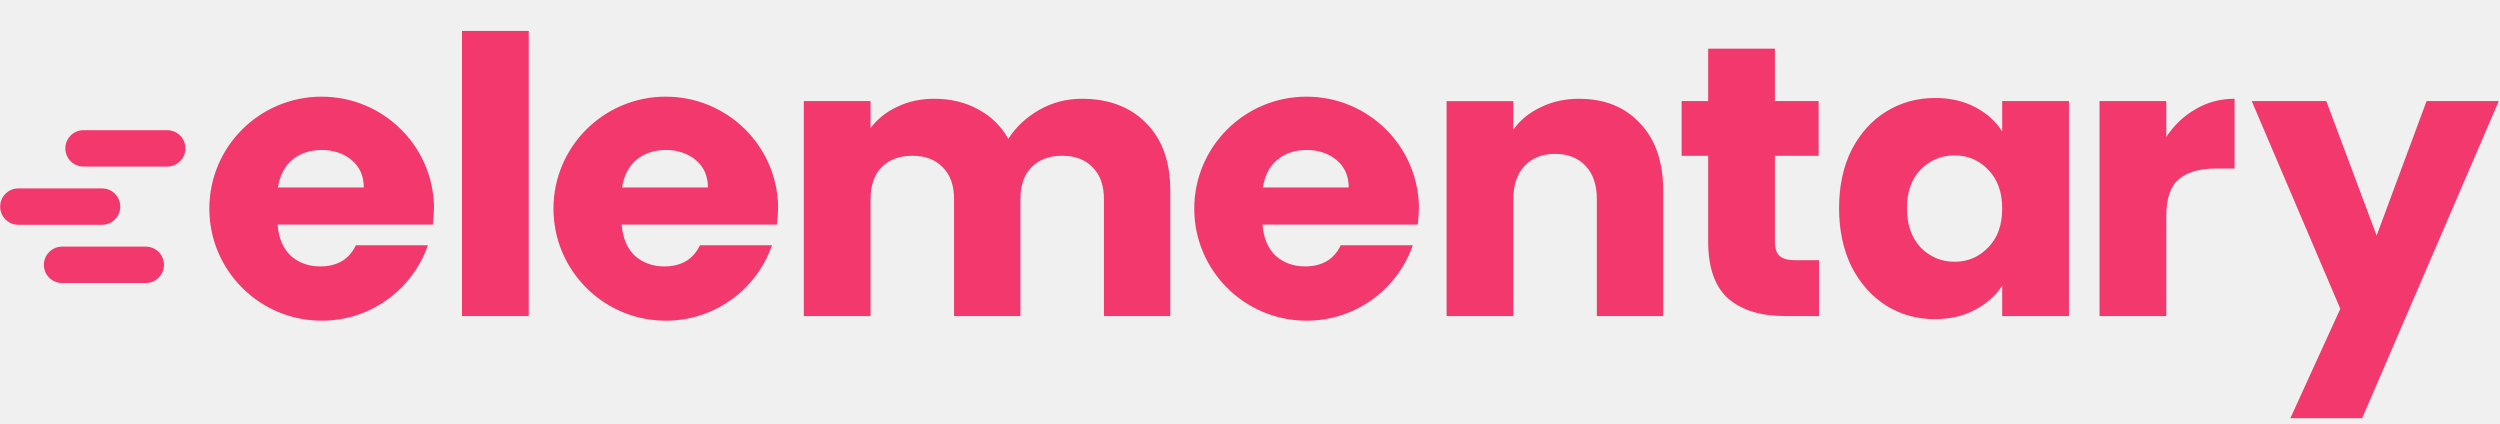
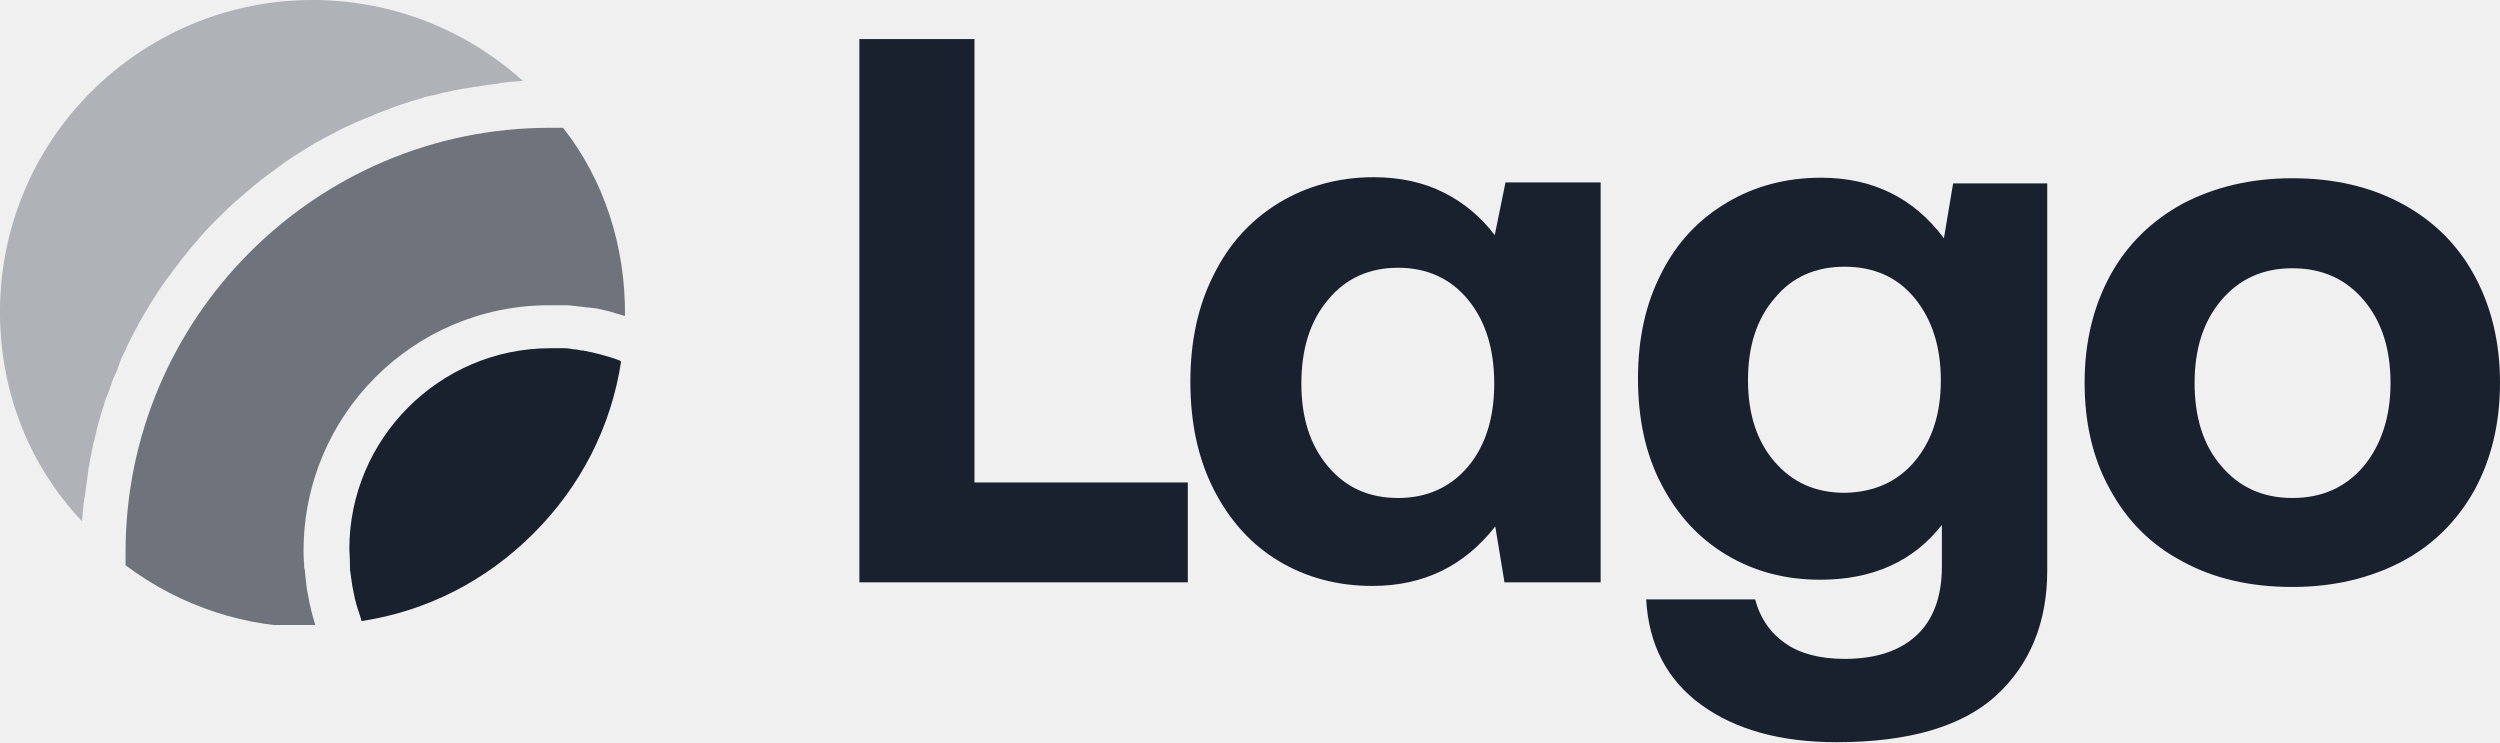
- <svg xmlns="http://www.w3.org/2000/svg" width="520" height="88" viewBox="0 0 520 88" fill="none">
-   <path fill-rule="evenodd" clip-rule="evenodd" d="M96.095 6.437H109.979V65.742H96.095V6.437ZM115.119 43.403C115.118 30.534 125.579 20.102 138.487 20.102L138.493 20.108C151.26 20.108 161.627 30.316 161.853 42.992C161.835 44.189 161.762 45.428 161.611 46.717H129.312C129.537 49.535 130.453 51.7 132.067 53.218C133.735 54.681 135.767 55.413 138.157 55.413C141.717 55.413 144.198 53.949 145.586 51.022H160.574C157.409 60.148 148.718 66.703 138.491 66.703C125.584 66.703 115.12 56.272 115.119 43.403ZM129.391 38.988H147.247C147.247 36.605 146.409 34.713 144.741 33.304C143.073 31.895 140.871 31.193 138.482 31.193C136.092 31.193 134.06 31.87 132.392 33.225C130.78 34.578 129.78 36.499 129.391 38.988ZM66.899 20.102C53.992 20.102 43.534 30.534 43.541 43.403C43.547 56.272 54.016 66.703 66.923 66.703C77.149 66.703 85.837 60.148 88.999 51.022H74.011C72.624 53.949 70.144 55.413 66.583 55.413C64.194 55.413 62.161 54.681 60.493 53.218C58.878 51.7 57.962 49.535 57.736 46.717H90.034C90.185 45.428 90.257 44.189 90.275 42.992C90.044 30.316 79.673 20.108 66.905 20.108L66.899 20.102ZM75.667 38.988H57.812C58.199 36.499 59.199 34.578 60.81 33.225C62.477 31.87 64.509 31.193 66.899 31.193C69.288 31.193 71.49 31.895 73.159 33.304C74.828 34.713 75.666 36.605 75.667 38.988ZM216.146 22.867C218.851 21.32 221.804 20.546 224.993 20.545C230.614 20.546 235.084 22.227 238.383 25.594C241.737 28.957 243.417 33.631 243.417 39.618V65.742H229.618V41.456C229.618 38.572 228.836 36.352 227.265 34.804C225.748 33.202 223.637 32.398 220.932 32.398C218.227 32.398 216.092 33.202 214.521 34.804C213.004 36.352 212.246 38.572 212.246 41.456V65.742H198.447V41.456C198.447 38.572 197.665 36.352 196.094 34.804C194.577 33.202 192.466 32.398 189.761 32.398C187.056 32.398 184.921 33.202 183.35 34.804C181.833 36.352 181.075 38.572 181.075 41.456V65.742H167.191V21.023H181.075V26.634C182.483 24.766 184.32 23.297 186.595 22.226C188.87 21.107 191.441 20.545 194.31 20.545C197.719 20.545 200.752 21.265 203.403 22.71C206.108 24.149 208.219 26.205 209.735 28.878C211.3 26.423 213.441 24.415 216.146 22.867ZM328.494 20.545C325.516 20.545 322.841 21.132 320.457 22.311C318.073 23.436 316.181 24.984 314.774 26.961V21.029H300.889V65.748H314.774V41.462C314.774 38.469 315.556 36.147 317.127 34.49C318.698 32.833 320.809 32.005 323.459 32.005C326.11 32.005 328.221 32.833 329.792 34.49C331.363 36.147 332.145 38.469 332.145 41.462V65.748H345.945V39.624C345.945 33.692 344.349 29.047 341.153 25.679C338.017 22.262 333.789 20.551 328.488 20.551L328.494 20.545ZM369.182 50.357C369.182 51.694 369.509 52.655 370.158 53.242V53.236C370.807 53.822 371.887 54.119 373.403 54.119H378.353V65.742H371.293C366.258 65.742 362.334 64.544 359.519 62.137C356.705 59.676 355.298 55.697 355.298 50.194V32.403H349.778V21.022H355.298V10.125H369.182V21.022H378.274V32.403H369.182V50.357ZM416.457 27.354C415.159 25.268 413.291 23.587 410.859 22.305C408.475 21.023 405.691 20.382 402.494 20.382C398.758 20.382 395.379 21.319 392.347 23.188C389.314 25.056 386.906 27.729 385.122 31.2C383.388 34.671 382.526 38.705 382.526 43.301C382.526 47.897 383.394 51.954 385.122 55.48C386.906 58.951 389.314 61.648 392.347 63.577C395.379 65.445 398.734 66.383 402.415 66.383C405.606 66.383 408.396 65.742 410.774 64.46C413.212 63.178 415.105 61.497 416.457 59.41V65.742H430.341V21.023H416.457V27.354ZM413.534 51.477C411.641 53.454 409.312 54.44 406.552 54.44C403.792 54.44 401.439 53.454 399.486 51.477C397.593 49.445 396.647 46.723 396.647 43.301C396.647 39.878 397.593 37.211 399.486 35.288C401.433 33.311 403.786 32.325 406.552 32.325C409.318 32.325 411.641 33.311 413.534 35.288C415.481 37.266 416.457 39.963 416.457 43.385C416.457 46.808 415.487 49.505 413.534 51.483V51.477ZM450.587 21.023V28.479C452.212 26.024 454.238 24.101 456.677 22.71C459.109 21.265 461.814 20.545 464.792 20.545V35.052H460.977C457.514 35.052 454.912 35.802 453.183 37.296C451.454 38.735 450.587 41.299 450.587 44.988V65.742H436.703V21.023H450.587ZM494.338 48.997L483.869 21.023H468.359L486.786 64.224L476.396 86.98H491.335L519.746 21.023H504.728L494.338 48.997ZM248.403 43.402C248.403 30.534 258.866 20.102 271.774 20.102L271.78 20.108C284.548 20.108 294.914 30.316 295.139 42.991C295.12 44.188 295.048 45.428 294.896 46.716H262.597C262.821 49.534 263.737 51.699 265.351 53.217C267.019 54.68 269.051 55.412 271.441 55.412C275.001 55.412 277.482 53.948 278.871 51.022H293.859C290.693 60.147 282.001 66.702 271.774 66.702C258.867 66.702 248.404 56.27 248.403 43.402ZM262.677 38.988C263.065 36.499 264.066 34.578 265.678 33.225C267.346 31.87 269.378 31.193 271.768 31.193C274.158 31.193 276.359 31.894 278.027 33.303C279.695 34.712 280.533 36.605 280.533 38.988H262.677Z" fill="#F2386C" />
-   <rect x="0.033" y="39.188" width="24.979" height="7.569" rx="3.785" fill="#F2386C" />
-   <rect x="13.59" y="27.078" width="24.979" height="7.569" rx="3.785" fill="#F2386C" />
-   <rect x="9.126" y="51.299" width="24.979" height="7.569" rx="3.785" fill="#F2386C" />
+ <svg xmlns="http://www.w3.org/2000/svg" width="128" height="38" viewBox="0 0 128 38" fill="none">
+   <g clip-path="url(#clip0_456_277)">
+     <g clip-path="url(#clip1_456_277)">
+       <path d="M111.761 28.755C110.137 27.907 108.906 26.662 108.041 25.073C107.151 23.483 106.732 21.656 106.732 19.589C106.732 17.523 107.177 15.695 108.041 14.106C108.906 12.517 110.163 11.298 111.761 10.424C113.384 9.576 115.244 9.126 117.366 9.126C119.487 9.126 121.347 9.55 122.971 10.424C124.595 11.298 125.826 12.517 126.69 14.106C127.555 15.695 128 17.523 128 19.589C128 21.682 127.555 23.51 126.69 25.099C125.8 26.689 124.569 27.907 122.971 28.755C121.347 29.603 119.487 30.053 117.366 30.053C115.244 30.053 113.358 29.629 111.761 28.755ZM121.033 23.854C121.923 22.768 122.395 21.338 122.395 19.616C122.395 17.868 121.949 16.464 121.033 15.377C120.116 14.291 118.911 13.735 117.366 13.735C115.847 13.735 114.642 14.291 113.725 15.377C112.808 16.464 112.363 17.868 112.363 19.616C112.363 21.364 112.808 22.795 113.725 23.854C114.642 24.94 115.847 25.497 117.366 25.497C118.911 25.497 120.116 24.94 121.033 23.854Z" fill="#19212E" />
+       <path d="M104.819 9.391V29.205C104.819 31.881 103.929 34.026 102.2 35.616C100.445 37.205 97.721 38 94.028 38C91.173 38 88.868 37.364 87.113 36.093C85.358 34.821 84.415 33.02 84.284 30.689H89.863C90.125 31.669 90.649 32.411 91.409 32.94C92.168 33.47 93.19 33.735 94.447 33.735C96.019 33.735 97.25 33.338 98.114 32.543C98.978 31.748 99.424 30.556 99.424 29.02V26.874C97.957 28.755 95.862 29.682 93.19 29.682C91.409 29.682 89.811 29.258 88.397 28.411C86.982 27.563 85.882 26.371 85.07 24.808C84.258 23.272 83.865 21.444 83.865 19.378C83.865 17.338 84.258 15.537 85.07 13.973C85.856 12.411 86.982 11.219 88.423 10.371C89.837 9.523 91.461 9.099 93.242 9.099C95.888 9.099 97.983 10.133 99.528 12.199L100 9.391H104.819ZM98.036 23.616C98.926 22.556 99.371 21.179 99.371 19.483C99.371 17.762 98.926 16.358 98.036 15.272C97.145 14.185 95.94 13.656 94.447 13.656C92.954 13.656 91.749 14.185 90.859 15.272C89.942 16.331 89.497 17.735 89.497 19.457C89.497 21.179 89.942 22.583 90.859 23.642C91.775 24.702 92.954 25.232 94.447 25.232C95.94 25.205 97.145 24.675 98.036 23.616Z" fill="#19212E" />
+       <path d="M81.953 9.391V29.815H77.029L76.558 26.954C74.96 28.993 72.864 30 70.271 30C68.49 30 66.892 29.576 65.478 28.729C64.064 27.881 62.964 26.662 62.151 25.073C61.34 23.483 60.947 21.656 60.947 19.536C60.947 17.47 61.34 15.642 62.151 14.053C62.937 12.464 64.064 11.245 65.504 10.371C66.919 9.523 68.543 9.073 70.324 9.073C71.686 9.073 72.891 9.338 73.938 9.868C74.986 10.397 75.85 11.139 76.531 12.04L77.081 9.338H81.953V9.391ZM75.169 23.881C76.06 22.821 76.505 21.391 76.505 19.642C76.505 17.868 76.06 16.437 75.169 15.351C74.279 14.265 73.074 13.709 71.581 13.709C70.088 13.709 68.883 14.265 67.993 15.351C67.076 16.437 66.63 17.868 66.63 19.642C66.63 21.391 67.076 22.795 67.993 23.881C68.909 24.967 70.088 25.497 71.581 25.497C73.074 25.497 74.279 24.94 75.169 23.881Z" fill="#19212E" />
+       <path d="M44 29.815V2H49.893V24.702H60.816V29.815H44Z" fill="#19212E" />
+     </g>
+     <g clip-path="url(#clip2_456_277)">
+       <g clip-path="url(#clip3_456_277)">
+         <path d="M31.8 18.514C31.286 21.857 29.743 24.886 27.314 27.314C24.886 29.743 21.857 31.286 18.514 31.8C18.514 31.771 18.486 31.743 18.486 31.714V31.686C18.457 31.629 18.457 31.6 18.429 31.514C18.4 31.429 18.371 31.343 18.343 31.257C18.2 30.857 18.114 30.4 18.029 29.943V29.914C18.029 29.857 18 29.8 18 29.743V29.714C18 29.657 17.971 29.6 17.971 29.571V29.514C17.971 29.457 17.943 29.4 17.943 29.314C17.914 29.171 17.914 29.029 17.914 28.857V28.8C17.914 28.771 17.914 28.743 17.914 28.714V28.657C17.914 28.486 17.886 28.314 17.886 28.114C17.886 22.457 22.514 17.829 28.171 17.829C28.343 17.829 28.543 17.829 28.714 17.829H28.771C28.8 17.829 28.829 17.829 28.857 17.829H28.914C29.057 17.829 29.229 17.857 29.371 17.886C29.429 17.886 29.514 17.886 29.6 17.914C29.657 17.914 29.714 17.943 29.743 17.943H29.771C29.829 17.943 29.886 17.943 29.943 17.971H29.971C30.429 18.057 30.857 18.171 31.314 18.314C31.4 18.343 31.486 18.371 31.571 18.4C31.629 18.429 31.657 18.429 31.714 18.457H31.743C31.743 18.486 31.771 18.514 31.8 18.514Z" fill="#19212E" />
+         <path opacity="0.6" d="M32 16.171H31.971C31.714 16.086 31.457 16.029 31.2 15.943C31.171 15.943 31.143 15.914 31.086 15.914C30.857 15.857 30.629 15.8 30.371 15.771C30.371 15.771 30.371 15.771 30.343 15.771C30.286 15.771 30.2 15.743 30.143 15.743H30.086C30 15.743 29.914 15.714 29.857 15.714C29.771 15.714 29.657 15.686 29.6 15.686C29.429 15.657 29.229 15.657 29.057 15.629C29 15.629 28.943 15.629 28.886 15.629H28.743C28.543 15.629 28.343 15.629 28.114 15.629C21.171 15.629 15.543 21.257 15.543 28.2C15.543 28.4 15.543 28.6 15.571 28.829V28.971C15.571 29.029 15.571 29.086 15.6 29.143C15.629 29.314 15.629 29.514 15.657 29.686C15.657 29.771 15.686 29.857 15.686 29.943C15.686 30.029 15.714 30.114 15.714 30.171C15.743 30.286 15.743 30.371 15.771 30.457C15.857 31 16 31.543 16.171 32.086C16.171 32.086 16.171 32.086 16.171 32.114C12.629 32.171 9.257 31.057 6.429 28.943C6.429 28.886 6.429 28.829 6.429 28.8C6.429 28.629 6.429 28.429 6.429 28.257C6.429 16.286 16.171 6.543 28.143 6.543C28.314 6.543 28.514 6.543 28.686 6.543C28.743 6.543 28.8 6.543 28.829 6.543C30.943 9.229 32.029 12.629 32 16.171Z" fill="#19212E" />
+         <path opacity="0.3" d="M26.771 4.143C26.657 4.143 26.514 4.171 26.4 4.171C26.2 4.171 26.029 4.2 25.829 4.229C25.771 4.229 25.686 4.229 25.629 4.257C25.571 4.257 25.543 4.257 25.486 4.286C25.143 4.314 24.8 4.371 24.457 4.429C24.2 4.457 23.971 4.514 23.714 4.543C23.571 4.571 23.4 4.6 23.257 4.629C23.086 4.657 22.914 4.714 22.714 4.743C22.657 4.771 22.571 4.771 22.514 4.8C22.4 4.829 22.257 4.857 22.143 4.886C22.086 4.886 22.057 4.914 22 4.914C21.857 4.943 21.714 4.971 21.6 5.029C21.543 5.057 21.457 5.057 21.4 5.086C21.286 5.114 21.2 5.143 21.086 5.171C21 5.2 20.914 5.229 20.857 5.257C20.714 5.286 20.6 5.343 20.486 5.371C20.457 5.371 20.429 5.4 20.4 5.4C20.229 5.457 20.057 5.514 19.886 5.6C19.686 5.657 19.514 5.743 19.343 5.8C19.229 5.829 19.114 5.886 19.029 5.943C18.914 5.971 18.829 6.029 18.714 6.057C18.543 6.143 18.343 6.2 18.171 6.286C17.857 6.429 17.543 6.571 17.229 6.743C16.829 6.943 16.457 7.143 16.057 7.371C15.943 7.457 15.8 7.514 15.686 7.6C15.543 7.686 15.4 7.771 15.229 7.886C15.086 7.971 14.943 8.057 14.829 8.143C14.714 8.229 14.571 8.314 14.457 8.4C14.343 8.486 14.229 8.571 14.114 8.657C13.829 8.857 13.571 9.057 13.314 9.257C13.2 9.343 13.114 9.429 13 9.514C12.829 9.657 12.629 9.829 12.457 9.971C12.314 10.086 12.171 10.229 12.029 10.343C11.914 10.429 11.829 10.543 11.714 10.629C11.371 10.971 11.029 11.286 10.686 11.657C10.571 11.771 10.486 11.857 10.4 11.971C10.257 12.114 10.143 12.257 10.029 12.4C9.857 12.571 9.714 12.771 9.571 12.943C9.486 13.057 9.4 13.143 9.314 13.257C9.114 13.514 8.914 13.8 8.714 14.057C8.629 14.171 8.543 14.286 8.457 14.4C8.371 14.514 8.286 14.657 8.2 14.771C8.114 14.914 8.029 15.029 7.943 15.171C7.857 15.314 7.743 15.457 7.657 15.629C7.571 15.743 7.514 15.886 7.429 16C7.2 16.371 7 16.771 6.8 17.143C6.629 17.457 6.486 17.771 6.343 18.086C6.257 18.257 6.171 18.429 6.114 18.629C6.086 18.714 6.029 18.829 6 18.943C5.943 19.057 5.914 19.171 5.857 19.257C5.771 19.429 5.714 19.629 5.657 19.8C5.6 19.971 5.543 20.143 5.457 20.314C5.457 20.343 5.429 20.371 5.429 20.4C5.371 20.514 5.343 20.657 5.314 20.771C5.286 20.857 5.257 20.943 5.229 21C5.2 21.114 5.171 21.2 5.143 21.314C5.114 21.371 5.114 21.457 5.086 21.514C5.057 21.657 5 21.8 4.971 21.914C4.971 21.943 4.943 22 4.943 22.057C4.914 22.171 4.886 22.314 4.857 22.429C4.857 22.486 4.829 22.543 4.8 22.629C4.771 22.8 4.714 22.971 4.686 23.171C4.657 23.314 4.629 23.457 4.6 23.629C4.543 23.886 4.514 24.114 4.486 24.371C4.429 24.714 4.4 25.057 4.343 25.4C4.343 25.457 4.343 25.486 4.314 25.543C4.314 25.6 4.314 25.657 4.286 25.743C4.257 25.943 4.257 26.114 4.229 26.314C4.229 26.429 4.2 26.571 4.2 26.686C1.514 23.857 0.057 20.143 -1.46958e-05 16.2C-0.057 12 1.514 8 4.4 4.971C4.486 4.857 4.6 4.771 4.686 4.686C4.771 4.6 4.886 4.486 4.971 4.4C7.971 1.571 11.886 0 16 0H16.2C20.143 0.057 23.857 1.514 26.771 4.143Z" fill="#19212E" />
+       </g>
+     </g>
+   </g>
+   <defs>
+     <clipPath id="clip0_456_277">
+       <rect width="128" height="38" fill="white" />
+     </clipPath>
+     <clipPath id="clip1_456_277">
+       <rect width="84" height="36" fill="white" transform="translate(44 2)" />
+     </clipPath>
+     <clipPath id="clip2_456_277">
+       <rect width="32" height="32" fill="white" />
+     </clipPath>
+     <clipPath id="clip3_456_277">
+       <rect width="32" height="32" fill="white" />
+     </clipPath>
+   </defs>
</svg>
